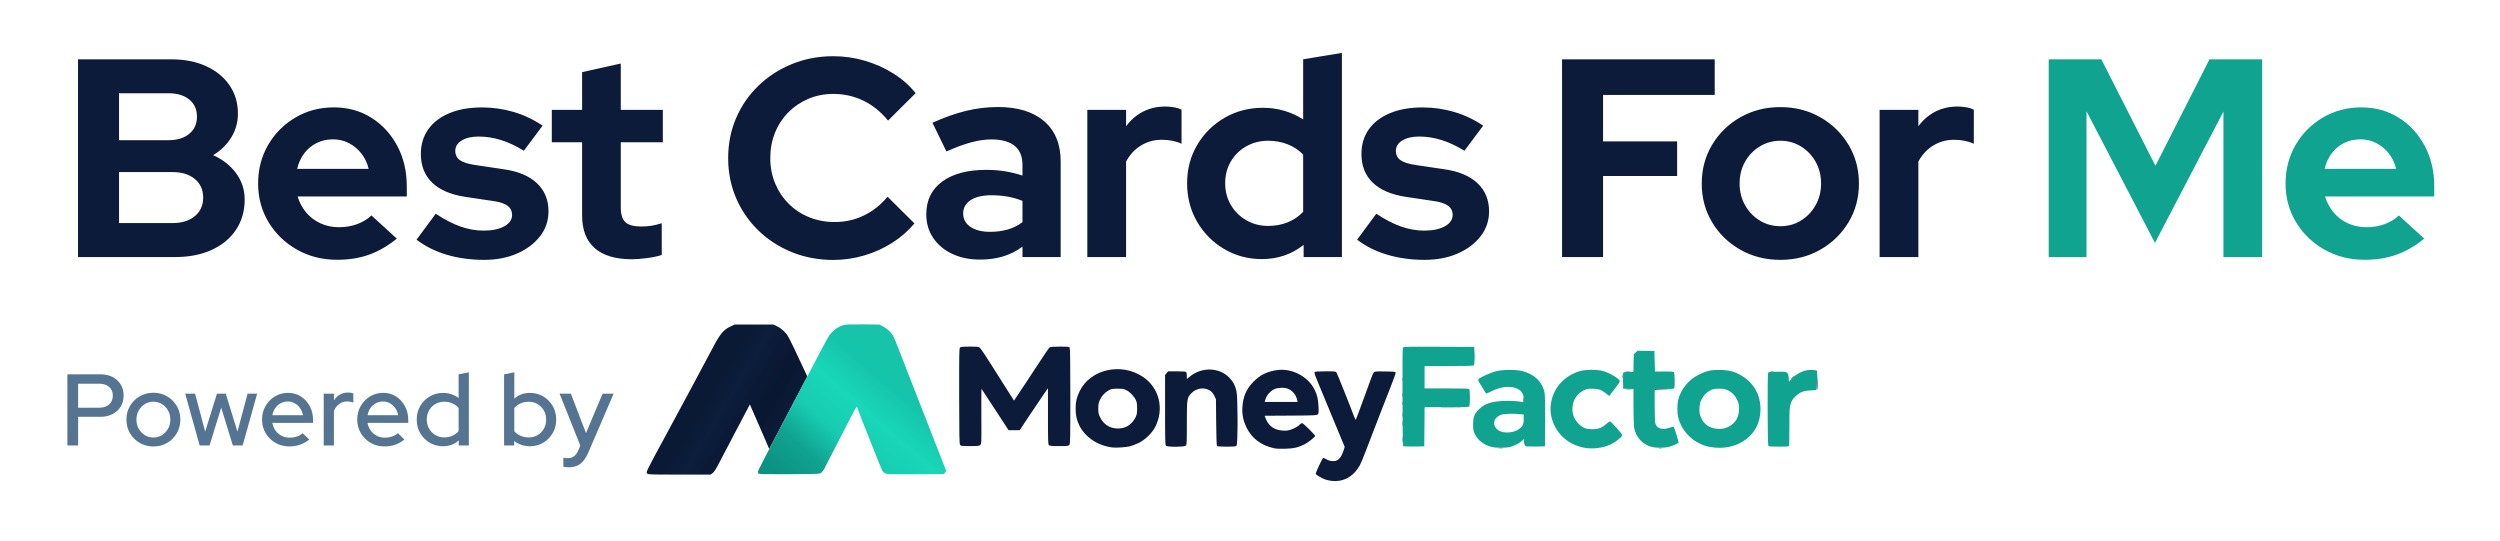
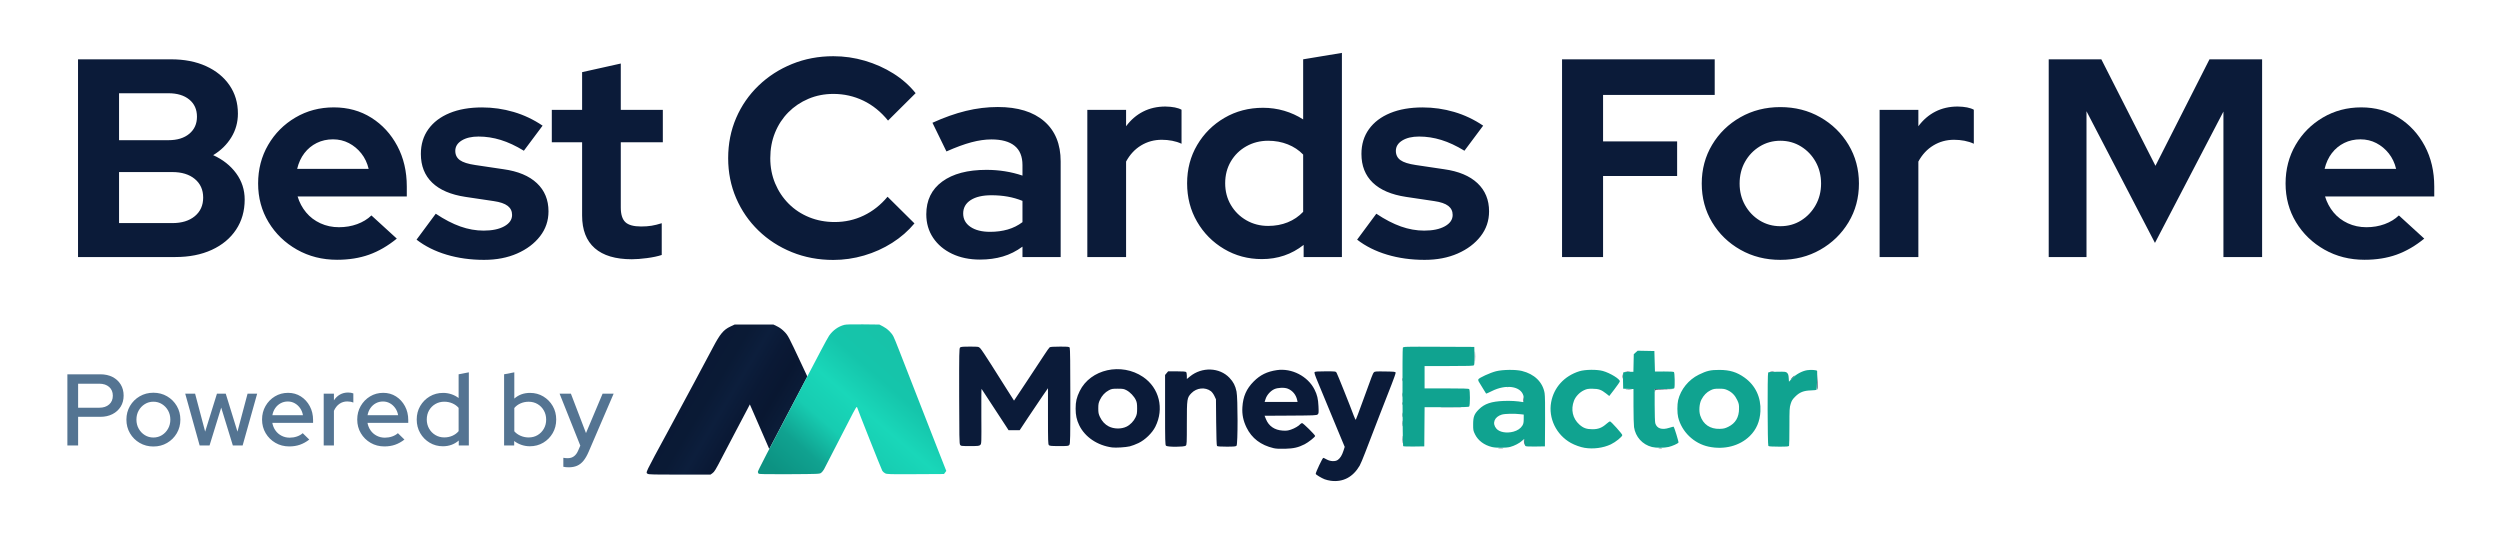
<svg xmlns="http://www.w3.org/2000/svg" viewBox="-30.0 -30.0 1263.6 273.2" width="2527" height="546" role="img" aria-label="Best Cards For Me, Powered by MoneyFactor">
  <defs>
    <linearGradient id="gnslight" gradientUnits="userSpaceOnUse" x1="181.7" y1="321.1" x2="319.5" y2="403.9">
      <stop offset="0.00" stop-color="#0A1935" />
      <stop offset="0.20" stop-color="#0A1A35" />
      <stop offset="0.40" stop-color="#0C1E3C" />
      <stop offset="0.60" stop-color="#0A1935" />
      <stop offset="0.80" stop-color="#091731" />
      <stop offset="1.00" stop-color="#0B1C38" />
    </linearGradient>
    <linearGradient id="gtslight" gradientUnits="userSpaceOnUse" x1="339.1" y1="501.7" x2="532.6" y2="279.6">
      <stop offset="0.00" stop-color="#0C9282" />
      <stop offset="0.20" stop-color="#10A290" />
      <stop offset="0.40" stop-color="#17CCB1" />
      <stop offset="0.60" stop-color="#19D7B9" />
      <stop offset="0.80" stop-color="#15C5AB" />
      <stop offset="1.00" stop-color="#17C3A9" />
    </linearGradient>
  </defs>
  <path fill="#0B1B39" d="M9.05 100.0V0.0H56.087Q66.211 0.0 73.796 3.451Q81.38 6.901 85.648 13.098Q89.916 19.294 89.916 27.459Q89.916 34.044 86.563 39.502Q83.209 44.96 77.401 48.473Q84.759 51.803 89.049 57.678Q93.34 63.553 93.34 70.934Q93.34 79.608 88.972 86.17Q84.604 92.732 76.704 96.366Q68.805 100.0 58.314 100.0ZM29.799 40.903H54.797Q61.433 40.903 65.32 37.666Q69.207 34.429 69.207 29.034Q69.207 23.537 65.32 20.351Q61.433 17.165 54.797 17.165H29.799ZM29.799 82.835H56.739Q63.901 82.835 68.124 79.334Q72.346 75.833 72.346 69.93Q72.346 64.026 68.124 60.525Q63.901 57.024 56.739 57.024H29.799ZM140.07 101.388Q128.861 101.388 119.786 96.255Q110.71 91.121 105.423 82.384Q100.135 73.648 100.135 62.809Q100.135 52.01 105.208 43.294Q110.282 34.577 119 29.444Q127.718 24.31 138.396 24.31Q149.097 24.31 157.406 29.546Q165.716 34.783 170.524 43.807Q175.332 52.831 175.332 64.348V69.378H120.107Q121.477 73.915 124.402 77.435Q127.326 80.954 131.644 82.937Q135.962 84.919 141.012 84.919Q145.968 84.919 150.227 83.359Q154.487 81.799 157.443 78.964L170.274 90.684Q163.453 96.241 156.234 98.815Q149.016 101.388 140.07 101.388ZM119.879 55.408H156.038Q154.976 50.93 152.337 47.603Q149.698 44.276 146.032 42.373Q142.366 40.471 138.008 40.471Q133.507 40.471 129.801 42.302Q126.095 44.133 123.538 47.46Q120.982 50.787 119.879 55.408ZM214.409 101.429Q204.217 101.429 195.457 98.808Q186.696 96.187 180.264 91.209L189.976 78.092Q196.515 82.459 202.413 84.548Q208.31 86.638 214.185 86.638Q220.704 86.638 224.645 84.452Q228.585 82.266 228.585 78.706Q228.585 75.839 226.346 74.12Q224.107 72.4 219.302 71.708L205.026 69.584Q193.901 67.909 188.174 62.385Q182.447 56.861 182.447 47.857Q182.447 40.626 186.234 35.347Q190.022 30.068 196.966 27.2Q203.909 24.332 213.409 24.332Q221.574 24.332 229.354 26.618Q237.135 28.903 244.014 33.555L234.543 46.239Q228.441 42.507 222.849 40.784Q217.258 39.06 211.606 39.06Q206.332 39.06 203.095 41.063Q199.857 43.066 199.857 46.3Q199.857 49.31 202.179 50.989Q204.501 52.668 209.962 53.463L224.238 55.587Q235.26 57.119 241.13 62.643Q247 68.167 247 76.903Q247 83.97 242.733 89.483Q238.465 94.996 231.144 98.212Q223.823 101.429 214.409 101.429ZM289.135 101.121Q276.771 101.121 270.385 95.512Q264.0 89.903 264.0 79.012V41.944H248.674V25.555H264.0V6.489L283.562 2.133V25.555H304.825V41.944H283.562V74.964Q283.562 80.165 285.876 82.357Q288.191 84.549 293.843 84.549Q296.741 84.549 299.098 84.172Q301.455 83.795 304.272 82.897V98.956Q301.25 99.956 296.815 100.538Q292.38 101.121 289.135 101.121ZM391.062 101.469Q379.795 101.469 370.11 97.54Q360.425 93.612 353.179 86.592Q345.934 79.571 341.902 70.214Q337.871 60.857 337.871 50.0Q337.871 39.04 341.902 29.683Q345.934 20.326 353.23 13.306Q360.527 6.286 370.212 2.357Q379.897 -1.571 391.062 -1.571Q399.227 -1.571 407.006 0.716Q414.785 3.004 421.409 7.16Q428.034 11.316 432.686 17.115L418.73 30.986Q413.284 24.272 406.2 20.885Q399.117 17.499 391.062 17.499Q384.298 17.499 378.46 19.975Q372.622 22.451 368.302 26.811Q363.982 31.171 361.578 37.081Q359.173 42.99 359.173 50.0Q359.173 56.867 361.629 62.745Q364.085 68.624 368.476 73.035Q372.867 77.447 378.828 79.871Q384.789 82.296 391.759 82.296Q399.608 82.296 406.446 79.012Q413.284 75.728 418.485 69.505L432.093 82.988Q427.4 88.644 420.827 92.82Q414.254 96.996 406.598 99.232Q398.942 101.469 391.062 101.469ZM465.223 101.286Q457.264 101.286 451.13 98.366Q444.996 95.447 441.536 90.282Q438.076 85.117 438.076 78.38Q438.076 67.724 446.15 61.816Q454.223 55.907 468.495 55.907Q478.117 55.907 486.724 58.815V53.491Q486.724 46.972 482.739 43.744Q478.755 40.515 471.008 40.515Q466.338 40.515 460.878 41.964Q455.419 43.413 448.272 46.596L441.193 32.091Q450.036 28.068 458.096 26.098Q466.155 24.127 474.266 24.127Q489.376 24.127 497.708 31.325Q506.04 38.523 506.04 51.652V100.0H486.724V94.744Q482.072 98.169 476.8 99.727Q471.527 101.286 465.223 101.286ZM456.737 77.992Q456.737 82.247 460.423 84.75Q464.109 87.253 470.364 87.253Q475.151 87.253 479.257 86.074Q483.362 84.895 486.724 82.354V71.594Q483.117 70.133 479.245 69.443Q475.374 68.753 471.038 68.753Q464.314 68.753 460.525 71.204Q456.737 73.656 456.737 77.992ZM519.523 100.0V25.555H539.125V33.851Q542.718 28.998 547.739 26.44Q552.759 23.881 559.022 23.881Q564.481 23.984 567.173 25.497V42.702Q565.008 41.68 562.433 41.189Q559.857 40.698 557.179 40.698Q551.429 40.698 546.705 43.56Q541.982 46.423 539.125 51.718V100.0ZM607.839 101.04Q597.326 101.04 588.69 95.921Q580.054 90.802 575.023 82.123Q569.992 73.443 569.992 62.706Q569.992 51.97 575.085 43.325Q580.179 34.68 588.901 29.598Q597.623 24.515 608.392 24.515Q613.926 24.515 619.081 26.022Q624.237 27.529 628.684 30.4V0.0L648.286 -3.25V100.0H628.93V93.865Q619.809 101.04 607.839 101.04ZM610.994 84.263Q616.374 84.263 620.877 82.442Q625.38 80.62 628.684 77.137V48.173Q625.483 44.833 620.899 43.011Q616.314 41.189 610.994 41.189Q604.914 41.189 599.944 43.986Q594.975 46.782 592.11 51.648Q589.246 56.514 589.246 62.666Q589.246 68.787 592.13 73.683Q595.014 78.579 599.971 81.421Q604.929 84.263 610.994 84.263ZM690.123 101.429Q679.932 101.429 671.171 98.808Q662.41 96.187 655.978 91.209L665.69 78.092Q672.229 82.459 678.127 84.548Q684.024 86.638 689.899 86.638Q696.419 86.638 700.359 84.452Q704.3 82.266 704.3 78.706Q704.3 75.839 702.06 74.12Q699.821 72.4 695.016 71.708L680.74 69.584Q669.616 67.909 663.888 62.385Q658.161 56.861 658.161 47.857Q658.161 40.626 661.949 35.347Q665.736 30.068 672.68 27.2Q679.624 24.332 689.123 24.332Q697.288 24.332 705.068 26.618Q712.849 28.903 719.728 33.555L710.258 46.239Q704.155 42.507 698.563 40.784Q692.972 39.06 687.32 39.06Q682.046 39.06 678.809 41.063Q675.572 43.066 675.572 46.3Q675.572 49.31 677.893 50.989Q680.215 52.668 685.676 53.463L699.952 55.587Q710.974 57.119 716.844 62.643Q722.714 68.167 722.714 76.903Q722.714 83.97 718.447 89.483Q714.179 94.996 706.858 98.212Q699.537 101.429 690.123 101.429ZM759.622 100.0V0.0H836.837V18.026H780.37V41.529H817.827V59.002H780.37V100.0ZM870.03 101.429Q858.861 101.429 849.823 96.309Q840.784 91.189 835.531 82.433Q830.278 73.677 830.278 62.844Q830.278 52.01 835.531 43.225Q840.784 34.441 849.823 29.304Q858.861 24.167 870.03 24.167Q881.211 24.167 890.217 29.298Q899.224 34.428 904.503 43.202Q909.783 51.976 909.783 62.832Q909.783 73.688 904.503 82.44Q899.224 91.193 890.217 96.311Q881.211 101.429 870.03 101.429ZM870.03 84.406Q875.879 84.406 880.517 81.517Q885.155 78.628 887.894 73.738Q890.632 68.849 890.632 62.848Q890.632 56.736 887.901 51.856Q885.171 46.976 880.485 44.083Q875.8 41.189 870.042 41.189Q864.284 41.189 859.587 44.083Q854.889 46.976 852.159 51.838Q849.429 56.701 849.429 62.849Q849.429 68.846 852.159 73.733Q854.889 78.62 859.579 81.513Q864.268 84.406 870.03 84.406ZM920.237 100.0V25.555H939.839V33.851Q943.433 28.998 948.453 26.44Q953.473 23.881 959.737 23.881Q965.195 23.984 967.887 25.497V42.702Q965.722 41.68 963.147 41.189Q960.572 40.698 957.893 40.698Q952.143 40.698 947.42 43.56Q942.696 46.423 939.839 51.718V100.0Z" />
-   <path fill="#10A390" d="M1005.765 100.0V0.0H1032.378L1059.749 53.863L1087.078 0.0H1113.692V100.0H1094.131V26.425L1059.503 92.857L1024.875 26.26V100.0ZM1165.499 101.388Q1154.29 101.388 1145.214 96.255Q1136.139 91.121 1130.851 82.384Q1125.563 73.648 1125.563 62.809Q1125.563 52.01 1130.637 43.294Q1135.71 34.577 1144.429 29.444Q1153.147 24.31 1163.825 24.31Q1174.525 24.31 1182.835 29.546Q1191.145 34.783 1195.953 43.807Q1200.761 52.831 1200.761 64.348V69.378H1145.535Q1146.906 73.915 1149.83 77.435Q1152.755 80.954 1157.073 82.937Q1161.39 84.919 1166.441 84.919Q1171.396 84.919 1175.656 83.359Q1179.915 81.799 1182.871 78.964L1195.702 90.684Q1188.881 96.241 1181.663 98.815Q1174.445 101.388 1165.499 101.388ZM1145.308 55.408H1181.467Q1180.404 50.93 1177.766 47.603Q1175.127 44.276 1171.461 42.373Q1167.795 40.471 1163.437 40.471Q1158.936 40.471 1155.229 42.302Q1151.523 44.133 1148.967 47.46Q1146.411 50.787 1145.308 55.408Z" />
+   <path fill="#0B1B39" d="M1005.765 100.0V0.0H1032.378L1059.749 53.863L1087.078 0.0H1113.692V100.0H1094.131V26.425L1059.503 92.857L1024.875 26.26V100.0ZM1165.499 101.388Q1154.29 101.388 1145.214 96.255Q1136.139 91.121 1130.851 82.384Q1125.563 73.648 1125.563 62.809Q1125.563 52.01 1130.637 43.294Q1135.71 34.577 1144.429 29.444Q1153.147 24.31 1163.825 24.31Q1174.525 24.31 1182.835 29.546Q1191.145 34.783 1195.953 43.807Q1200.761 52.831 1200.761 64.348V69.378H1145.535Q1146.906 73.915 1149.83 77.435Q1152.755 80.954 1157.073 82.937Q1161.39 84.919 1166.441 84.919Q1171.396 84.919 1175.656 83.359Q1179.915 81.799 1182.871 78.964L1195.702 90.684Q1188.881 96.241 1181.663 98.815Q1174.445 101.388 1165.499 101.388ZM1145.308 55.408H1181.467Q1180.404 50.93 1177.766 47.603Q1175.127 44.276 1171.461 42.373Q1167.795 40.471 1163.437 40.471Q1158.936 40.471 1155.229 42.302Q1151.523 44.133 1148.967 47.46Q1146.411 50.787 1145.308 55.408Z" />
  <path fill="#547492" d="M3.666 195.31V159.31H20.306Q23.855 159.31 26.498 160.665Q29.142 162.02 30.628 164.445Q32.115 166.871 32.115 170.085Q32.115 173.253 30.628 175.671Q29.142 178.088 26.473 179.454Q23.803 180.819 20.306 180.819H9.096V195.31ZM9.096 176.213H19.781Q22.922 176.213 24.788 174.56Q26.653 172.907 26.653 170.136Q26.653 167.35 24.788 165.708Q22.922 164.065 19.781 164.065H9.096ZM47.166 195.824Q43.36 195.824 40.248 194.021Q37.137 192.218 35.329 189.134Q33.52 186.05 33.52 182.235Q33.52 178.419 35.329 175.331Q37.137 172.243 40.248 170.438Q43.36 168.632 47.166 168.632Q51.004 168.632 54.095 170.437Q57.187 172.242 58.999 175.328Q60.812 178.414 60.812 182.233Q60.812 186.052 58.999 189.135Q57.187 192.218 54.095 194.021Q51.004 195.824 47.166 195.824ZM47.166 191.284Q49.572 191.284 51.512 190.071Q53.451 188.859 54.597 186.806Q55.742 184.754 55.742 182.236Q55.742 179.67 54.598 177.634Q53.454 175.598 51.507 174.385Q49.56 173.172 47.168 173.172Q44.775 173.172 42.827 174.385Q40.878 175.598 39.734 177.632Q38.59 179.665 38.59 182.236Q38.59 184.754 39.734 186.806Q40.878 188.858 42.826 190.071Q44.773 191.284 47.166 191.284ZM70.565 195.31 63.267 169.11H68.26L73.35 188.304L79.314 169.11H83.761L89.689 188.32L94.799 169.11H99.653L92.304 195.31H87.352L81.47 176.157L75.568 195.31ZM115.859 195.788Q112.017 195.788 108.9 193.983Q105.783 192.177 103.955 189.097Q102.126 186.016 102.126 182.2Q102.126 178.419 103.877 175.357Q105.629 172.294 108.617 170.489Q111.605 168.684 115.278 168.684Q118.894 168.684 121.746 170.504Q124.598 172.325 126.264 175.434Q127.931 178.543 127.931 182.432V183.878H107.32Q107.706 186.026 108.909 187.723Q110.112 189.419 111.988 190.39Q113.865 191.362 116.091 191.362Q118.004 191.362 119.752 190.768Q121.5 190.174 122.693 189.089L126.002 192.321Q123.719 194.085 121.27 194.937Q118.822 195.788 115.859 195.788ZM107.345 180.008H122.809Q122.47 177.988 121.37 176.425Q120.269 174.862 118.671 173.963Q117.072 173.063 115.16 173.063Q113.196 173.063 111.561 173.937Q109.926 174.811 108.824 176.374Q107.721 177.936 107.345 180.008ZM133.307 195.31V169.11H138.475V172.483Q139.704 170.586 141.522 169.558Q143.34 168.529 145.66 168.529Q147.26 168.545 148.294 168.982V173.609Q147.579 173.306 146.802 173.172Q146.025 173.038 145.232 173.038Q142.99 173.038 141.247 174.261Q139.504 175.485 138.475 177.778V195.31ZM163.996 195.788Q160.154 195.788 157.037 193.983Q153.92 192.177 152.092 189.097Q150.263 186.016 150.263 182.2Q150.263 178.419 152.015 175.357Q153.766 172.294 156.754 170.489Q159.743 168.684 163.415 168.684Q167.031 168.684 169.883 170.504Q172.735 172.325 174.402 175.434Q176.068 178.543 176.068 182.432V183.878H155.457Q155.843 186.026 157.046 187.723Q158.249 189.419 160.126 190.39Q162.002 191.362 164.228 191.362Q166.141 191.362 167.889 190.768Q169.637 190.174 170.83 189.089L174.14 192.321Q171.856 194.085 169.407 194.937Q166.959 195.788 163.996 195.788ZM155.483 180.008H170.947Q170.607 177.988 169.507 176.425Q168.407 174.862 166.808 173.963Q165.209 173.063 163.297 173.063Q161.333 173.063 159.698 173.937Q158.063 174.811 156.961 176.374Q155.858 177.936 155.483 180.008ZM193.588 195.705Q189.91 195.705 186.89 193.902Q183.869 192.099 182.109 189.042Q180.349 185.985 180.349 182.184Q180.349 178.384 182.118 175.347Q183.888 172.309 186.921 170.512Q189.955 168.714 193.701 168.714Q195.85 168.714 197.853 169.375Q199.856 170.036 201.543 171.305V159.31L206.71 158.311V195.31H201.609V192.801Q198.262 195.705 193.588 195.705ZM194.273 191.233Q196.489 191.233 198.378 190.405Q200.267 189.578 201.543 188.066V176.287Q200.283 174.827 198.381 173.999Q196.48 173.172 194.273 173.172Q191.802 173.172 189.782 174.341Q187.763 175.509 186.599 177.543Q185.434 179.577 185.434 182.148Q185.434 184.715 186.602 186.768Q187.769 188.822 189.786 190.027Q191.804 191.233 194.273 191.233ZM224.542 195.31V159.31L229.709 158.311V171.588Q232.97 168.714 237.664 168.714Q241.393 168.714 244.387 170.52Q247.38 172.325 249.141 175.362Q250.903 178.399 250.903 182.2Q250.903 186 249.134 189.055Q247.364 192.11 244.348 193.908Q241.331 195.705 237.551 195.705Q235.397 195.705 233.363 195.019Q231.329 194.333 229.643 193.048V195.31ZM236.979 191.248Q239.504 191.248 241.494 190.061Q243.483 188.873 244.65 186.837Q245.818 184.801 245.818 182.236Q245.818 179.67 244.65 177.616Q243.483 175.562 241.486 174.375Q239.488 173.187 236.979 173.187Q234.763 173.187 232.874 174.015Q230.985 174.842 229.709 176.354V188.133Q230.969 189.578 232.892 190.413Q234.815 191.248 236.979 191.248ZM257.232 206.346Q256.434 206.346 255.706 206.269Q254.978 206.192 254.505 206.074V201.529Q255.426 201.735 256.789 201.735Q260.369 201.735 262.009 197.878L263.088 195.382L252.612 169.11H258.33L265.965 189.04L274.361 169.11H279.946L267.29 198.532Q266.086 201.325 264.682 203.046Q263.277 204.767 261.469 205.557Q259.66 206.346 257.232 206.346Z" />
  <g transform="translate(268.37 65.25) scale(0.29762)">
    <path fill-rule="evenodd" fill="url(#gnslight)" d="M96.91 485.23C93.16 482.60 90.98 487.18 131.99 411.50C156.54 366.18 196.40 291.88 207.57 270.59C219.68 247.52 225.66 240.33 237.22 234.91L244.50 231.50L277.50 231.50L310.50 231.50L317.06 234.71C321.33 236.80 325.62 240.02 329.34 243.92C335.39 250.26 336.01 251.44 358.61 299.65L368.06 319.80L355.20 344.15C348.12 357.54 336.10 380.43 328.49 395.00C320.87 409.57 312.10 426.33 309.00 432.23L303.35 442.96L295.22 424.23C290.75 413.93 283.33 396.89 278.74 386.36L270.39 367.21L265.36 376.86C262.60 382.16 254.03 398.43 246.32 413.00C238.61 427.57 228.58 446.70 224.03 455.50C211.92 478.89 210.22 481.71 206.69 484.22L203.50 486.50L151.16 486.53C108.98 486.56 98.46 486.31 96.91 485.23Z" />
    <path fill-rule="evenodd" fill="url(#gtslight)" d="M285.23 484.83C284.55 484.15 284.00 482.78 284.00 481.77C284.00 479.86 298.95 451.00 359.74 335.50C370.74 314.60 384.80 287.82 390.99 276.00C397.18 264.18 403.50 252.70 405.03 250.50C411.52 241.19 420.82 234.58 431.07 232.00C434.13 231.23 444.70 230.96 463.07 231.18L490.50 231.50L496.85 234.82C504.26 238.68 511.15 245.38 514.49 251.98C515.79 254.54 519.78 264.26 523.37 273.57C526.95 282.88 533.79 300.40 538.56 312.50C543.33 324.60 554.31 352.73 562.96 375.00C571.61 397.27 584.42 430.07 591.44 447.88L604.19 480.26L602.24 482.88L600.28 485.50L551.89 485.76C507.05 486.00 503.26 485.89 500.17 484.23C498.34 483.25 496.21 481.33 495.43 479.97C493.73 476.98 453.00 374.33 453.00 373.03C453.00 372.53 452.59 371.86 452.09 371.55C451.59 371.24 448.61 376.06 445.46 382.25C434.80 403.26 398.64 473.48 396.41 477.50C395.20 479.70 393.00 482.40 391.53 483.50C388.95 485.43 387.07 485.51 337.65 485.78C298.26 485.99 286.17 485.77 285.23 484.83Z" />
    <path fill-rule="evenodd" fill="#0B1B39" d="M1257.74 497.00C1254.57 496.59 1249.84 495.46 1247.24 494.47C1241.93 492.47 1232.00 486.45 1232.00 485.23C1232.00 482.41 1243.56 458.00 1244.89 458.00C1245.36 458.00 1247.94 459.22 1250.61 460.72C1256.93 464.25 1265.42 464.56 1269.67 461.41C1273.77 458.37 1276.67 453.67 1279.12 446.07L1281.27 439.38L1269.00 409.94C1262.25 393.75 1254.72 375.55 1252.25 369.50C1244.77 351.16 1243.52 348.14 1236.14 330.59C1230.72 317.71 1229.29 313.35 1230.14 312.34C1230.98 311.32 1235.34 311.00 1248.60 311.00C1265.50 311.00 1265.99 311.06 1267.40 313.25C1268.78 315.41 1290.69 370.16 1296.60 386.23C1298.16 390.48 1299.75 393.63 1300.12 393.23C1300.50 392.83 1305.61 379.23 1311.49 363.00C1327.92 317.66 1329.08 314.63 1330.77 312.73C1332.19 311.14 1334.16 310.98 1349.91 311.23C1365.82 311.47 1367.51 311.67 1367.82 313.28C1368.00 314.25 1364.98 323.03 1361.11 332.78C1353.91 350.88 1328.16 417.34 1316.01 449.19C1312.30 458.92 1308.09 468.87 1306.67 471.30C1295.25 490.79 1278.39 499.64 1257.74 497.00ZM1160.50 441.57C1138.67 436.45 1123.30 424.75 1114.43 406.51C1108.80 394.93 1106.61 384.24 1107.38 372.00C1108.52 353.74 1114.19 340.77 1126.46 328.38C1137.61 317.12 1149.29 311.38 1166.00 308.94C1191.23 305.25 1218.55 319.31 1229.92 341.84C1234.52 350.96 1236.10 357.65 1236.70 370.50C1237.21 381.52 1237.09 382.64 1235.31 384.24C1233.53 385.83 1229.53 386.00 1189.23 386.24L1145.10 386.50L1147.50 392.41C1152.24 404.06 1162.08 410.79 1175.70 411.70C1182.04 412.12 1184.70 411.81 1189.92 410.04C1196.23 407.90 1203.35 403.70 1205.93 400.58C1206.65 399.71 1208.00 399.00 1208.93 399.00C1210.77 399.00 1231.00 419.01 1231.00 420.82C1231.00 422.59 1219.35 431.79 1213.16 434.92C1202.30 440.40 1194.66 442.16 1180.00 442.58C1170.66 442.85 1164.65 442.54 1160.50 441.57ZM1542.73 441.28C1544.50 441.06 1547.65 441.05 1549.73 441.27C1551.80 441.49 1550.35 441.67 1546.50 441.67C1542.65 441.68 1540.95 441.50 1542.73 441.28ZM1815.26 441.28C1816.78 441.05 1819.03 441.06 1820.26 441.30C1821.49 441.53 1820.25 441.72 1817.50 441.71C1814.75 441.71 1813.74 441.51 1815.26 441.28ZM886.00 440.35C861.02 437.01 839.68 422.58 830.04 402.50C825.72 393.51 824.00 385.46 824.00 374.32C824.00 362.45 825.68 355.22 830.95 344.50C849.23 307.26 901.75 295.55 938.60 320.50C966.13 339.14 974.83 374.46 959.45 405.14C954.08 415.84 942.16 427.42 930.89 432.86C926.28 435.09 919.58 437.62 916.00 438.48C909.27 440.10 892.12 441.17 886.00 440.35ZM977.57 437.43C976.18 436.04 976.00 429.13 976.00 376.51L976.00 317.15L978.59 314.08L981.18 311.00L995.89 311.00C1006.00 311.00 1010.98 311.38 1011.80 312.20C1012.46 312.86 1013.00 315.79 1013.00 318.71L1013.00 324.02L1018.33 319.68C1038.62 303.16 1068.42 304.17 1085.39 321.97C1092.06 328.96 1095.38 335.39 1097.42 345.27C1099.77 356.63 1099.77 435.08 1097.43 437.43C1096.14 438.72 1093.13 439.00 1080.55 439.00C1069.52 439.00 1064.96 438.65 1064.22 437.75C1063.57 436.96 1063.06 422.18 1062.83 397.50L1062.47 358.50L1059.86 352.89C1058.38 349.73 1055.77 346.17 1053.87 344.74C1044.18 337.42 1029.70 338.87 1020.81 348.03C1013.23 355.85 1013.00 357.37 1013.00 399.53C1013.00 433.29 1012.88 435.80 1011.17 437.35C1008.53 439.74 979.95 439.81 977.57 437.43ZM627.62 435.75C626.41 433.85 626.17 420.93 626.08 352.84C625.98 280.39 626.13 272.01 627.55 270.59C628.86 269.28 631.76 269.00 644.06 269.00C658.96 269.00 658.97 269.00 661.86 271.75C663.45 273.26 671.84 285.75 680.49 299.50C689.15 313.25 701.42 332.66 707.77 342.64L719.30 360.77L741.30 327.64C753.40 309.41 766.65 289.32 770.74 283.00C774.82 276.68 778.89 270.94 779.78 270.25C780.91 269.37 786.06 269.00 797.16 269.00C811.73 269.00 813.01 269.15 813.96 270.93C814.65 272.22 815.00 299.74 815.00 353.21C815.00 424.31 814.82 433.81 813.44 435.78C811.95 437.92 811.28 438.00 796.01 438.00C782.92 438.00 779.87 437.73 778.57 436.43C777.19 435.04 777.00 429.20 777.00 387.27L777.00 339.68L767.38 353.59C762.09 361.24 751.28 377.29 743.36 389.25L728.96 411.00L719.47 411.00L709.99 411.00L705.66 404.25C696.98 390.72 664.76 341.48 664.14 340.80C663.79 340.41 663.63 361.21 663.78 387.02C664.05 433.02 664.02 433.98 662.03 435.97C660.17 437.83 658.74 438.00 644.52 438.00C629.56 438.00 629.00 437.92 627.62 435.75ZM1379.37 427.00C1379.37 421.23 1379.54 418.86 1379.74 421.75C1379.94 424.64 1379.94 429.36 1379.74 432.25C1379.54 435.14 1379.37 432.77 1379.37 427.00ZM1585.85 431.00C1585.66 428.25 1585.84 426.00 1586.25 426.00C1586.66 426.00 1587.00 428.25 1587.00 431.00C1587.00 437.45 1586.29 437.45 1585.85 431.00ZM910.45 405.02C916.70 402.00 922.75 395.77 925.85 389.16C928.13 384.28 928.50 382.19 928.50 374.00C928.50 366.38 928.07 363.58 926.34 359.82C923.43 353.52 916.67 346.40 910.54 343.16C906.06 340.79 904.40 340.50 895.50 340.50C886.59 340.50 884.96 340.79 880.50 343.16C873.82 346.72 868.70 352.22 865.30 359.50C862.92 364.59 862.50 366.78 862.50 374.00C862.50 381.22 862.92 383.41 865.30 388.50C868.69 395.75 873.87 401.34 880.23 404.59C889.15 409.16 901.55 409.33 910.45 405.02ZM1379.34 399.50C1379.35 395.10 1379.52 393.42 1379.73 395.78C1379.94 398.13 1379.94 401.73 1379.73 403.78C1379.51 405.82 1379.34 403.90 1379.34 399.50ZM1379.32 385.00C1379.32 381.43 1379.50 379.96 1379.72 381.75C1379.95 383.54 1379.95 386.46 1379.72 388.25C1379.50 390.04 1379.32 388.57 1379.32 385.00ZM1951.29 374.50C1951.29 371.75 1951.49 370.74 1951.72 372.26C1951.95 373.78 1951.94 376.03 1951.70 377.26C1951.47 378.49 1951.28 377.25 1951.29 374.50ZM1447.25 372.25C1455.36 372.08 1468.64 372.08 1476.75 372.25C1484.86 372.42 1478.22 372.56 1462.00 372.56C1445.78 372.56 1439.14 372.42 1447.25 372.25ZM1379.25 365.50C1379.26 363.30 1379.47 362.52 1379.71 363.76C1379.95 365.01 1379.94 366.81 1379.69 367.76C1379.44 368.72 1379.24 367.70 1379.25 365.50ZM1584.98 358.70L1585.46 353.50L1585.80 357.89C1585.98 360.30 1585.76 362.64 1585.31 363.09C1584.87 363.54 1584.72 361.56 1584.98 358.70ZM1200.46 359.75C1198.54 350.87 1192.85 343.93 1184.73 340.53C1178.95 338.12 1167.56 338.53 1161.46 341.37C1155.09 344.33 1148.93 351.28 1146.82 357.88L1145.18 363.00L1173.17 363.00L1201.16 363.00L1200.46 359.75ZM1379.31 350.50C1379.32 347.20 1379.50 345.97 1379.72 347.77C1379.95 349.57 1379.94 352.27 1379.71 353.77C1379.49 355.27 1379.30 353.80 1379.31 350.50ZM1808.15 344.25L1808.00 341.00L1823.75 341.22L1839.50 341.44L1824.31 341.75L1809.13 342.05L1808.71 344.78C1808.33 347.28 1808.29 347.24 1808.15 344.25ZM2084.00 329.70L2084.49 316.50L2084.78 328.92C2084.94 335.75 2084.71 341.69 2084.28 342.12C2083.85 342.55 2083.72 336.97 2084.00 329.70ZM1759.75 341.27C1762.09 341.06 1765.91 341.06 1768.25 341.27C1770.59 341.48 1768.67 341.65 1764.00 341.65C1759.33 341.65 1757.41 341.48 1759.75 341.27ZM1555.75 337.29C1556.99 337.06 1559.01 337.06 1560.25 337.29C1561.49 337.53 1560.47 337.73 1558.00 337.73C1555.53 337.73 1554.51 337.53 1555.75 337.29ZM1379.27 325.00C1379.27 322.52 1379.47 321.51 1379.71 322.75C1379.94 323.99 1379.94 326.01 1379.71 327.25C1379.47 328.49 1379.27 327.48 1379.27 325.00ZM1753.31 319.50C1753.32 316.20 1753.50 314.97 1753.72 316.77C1753.95 318.57 1753.94 321.27 1753.71 322.77C1753.49 324.27 1753.30 322.80 1753.31 319.50ZM2042.00 321.50C2043.87 319.57 2045.62 318.00 2045.89 318.00C2046.17 318.00 2044.87 319.57 2043.00 321.50C2041.13 323.43 2039.38 325.00 2039.11 325.00C2038.83 325.00 2040.13 323.43 2042.00 321.50ZM1758.73 311.28C1760.50 311.06 1763.65 311.05 1765.73 311.27C1767.80 311.49 1766.35 311.67 1762.50 311.67C1758.65 311.68 1756.95 311.50 1758.73 311.28ZM2004.77 311.28C2006.57 311.05 2009.27 311.06 2010.77 311.29C2012.27 311.51 2010.80 311.70 2007.50 311.69C2004.20 311.68 2002.97 311.50 2004.77 311.28ZM1502.39 285.50C1502.40 277.80 1502.55 274.78 1502.74 278.79C1502.93 282.81 1502.93 289.11 1502.74 292.79C1502.55 296.48 1502.39 293.20 1502.39 285.50Z" />
    <path fill-rule="evenodd" fill="#10A390" d="M1688.76 440.97C1681.73 439.78 1672.27 436.40 1665.62 432.70C1640.78 418.89 1627.10 390.61 1632.09 363.43C1636.71 338.29 1654.43 318.86 1680.04 310.85C1689.71 307.83 1709.82 307.59 1719.92 310.37C1732.38 313.81 1749.43 324.30 1748.80 328.14C1748.63 329.14 1744.53 335.12 1739.67 341.44L1730.84 352.92L1725.67 348.83C1717.41 342.28 1712.88 340.67 1702.50 340.58C1694.74 340.51 1692.71 340.87 1687.81 343.17C1680.42 346.63 1673.61 353.79 1670.90 360.92C1665.20 375.95 1668.58 391.06 1679.94 401.33C1686.59 407.33 1692.07 409.34 1702.00 409.40C1712.00 409.47 1718.45 406.99 1726.15 400.14C1728.71 397.86 1731.41 396.04 1732.15 396.10C1733.96 396.22 1753.00 417.44 1753.00 419.32C1753.00 422.07 1741.69 431.23 1733.50 435.11C1720.58 441.24 1703.57 443.46 1688.76 440.97ZM1531.35 439.58C1518.29 436.41 1507.93 428.66 1502.79 418.22C1499.69 411.93 1499.50 410.93 1499.53 401.02C1499.57 388.22 1501.38 383.49 1509.24 375.64C1518.78 366.10 1530.43 362.15 1551.50 361.31C1563.22 360.84 1574.21 361.50 1584.44 363.31C1586.02 363.59 1586.32 357.22 1584.96 352.34C1580.41 336.12 1555.30 332.50 1531.22 344.60C1526.11 347.17 1521.78 349.09 1521.60 348.88C1521.42 348.67 1518.81 344.45 1515.81 339.50C1512.81 334.55 1509.75 329.55 1509.02 328.38C1508.28 327.22 1507.96 325.55 1508.30 324.67C1509.27 322.14 1528.63 313.27 1538.50 310.83C1550.03 307.98 1571.71 307.75 1582.40 310.36C1603.64 315.54 1617.81 329.37 1620.97 348.00C1621.68 352.23 1621.97 369.19 1621.78 396.50L1621.50 438.50L1605.63 438.78C1594.78 438.96 1589.33 438.69 1588.38 437.90C1587.52 437.19 1587.00 434.74 1587.00 431.38C1587.00 428.42 1586.75 426.00 1586.45 426.00C1586.14 426.00 1584.45 427.35 1582.70 428.99C1578.34 433.07 1569.54 437.62 1562.46 439.47C1555.40 441.31 1538.72 441.37 1531.35 439.58ZM1803.50 439.59C1787.26 435.56 1775.35 422.37 1772.94 405.74C1772.45 402.31 1772.03 386.36 1772.02 370.29L1772.00 341.08L1763.25 340.79L1754.50 340.50L1754.22 327.08C1754.07 319.70 1754.29 313.31 1754.73 312.87C1755.16 312.44 1759.19 312.01 1763.69 311.91L1771.86 311.74L1772.18 296.79L1772.50 281.83L1775.80 278.89L1779.09 275.95L1793.30 276.22L1807.50 276.50L1808.00 293.94L1808.50 311.39L1823.99 311.27C1833.49 311.20 1839.96 311.55 1840.74 312.20C1842.06 313.30 1842.61 336.24 1841.39 339.42C1840.87 340.77 1838.42 341.00 1824.39 341.00L1808.00 341.00L1808.01 368.25C1808.01 383.24 1808.46 397.10 1809.00 399.06C1811.53 408.18 1820.34 411.08 1832.95 406.95C1836.82 405.68 1840.13 404.84 1840.32 405.07C1841.58 406.66 1849.04 431.13 1848.51 431.98C1847.34 433.87 1838.19 437.98 1831.77 439.49C1824.27 441.26 1810.43 441.31 1803.50 439.59ZM1899.86 439.04C1874.66 433.72 1853.96 413.78 1847.91 389.00C1846.19 381.97 1846.18 367.10 1847.88 360.00C1852.28 341.67 1865.64 325.20 1883.02 316.66C1896.55 310.01 1903.00 308.52 1918.00 308.58C1935.69 308.64 1947.60 312.27 1960.65 321.58C1979.28 334.86 1988.94 355.32 1987.72 378.90C1986.82 396.14 1980.89 409.91 1969.60 421.00C1952.49 437.81 1926.23 444.60 1899.86 439.04ZM1380.56 438.09C1379.46 436.31 1378.97 272.93 1380.06 270.89C1381.05 269.04 1382.92 268.99 1441.29 269.24L1501.50 269.50L1501.78 284.36C1501.97 294.47 1501.69 299.67 1500.90 300.61C1499.96 301.75 1492.42 302.00 1458.38 302.00L1417.00 302.00L1417.00 321.00L1417.00 340.00L1454.30 340.00C1481.98 340.00 1491.91 340.31 1492.80 341.20C1494.47 342.87 1494.47 369.13 1492.80 370.80C1491.91 371.69 1481.98 372.00 1454.31 372.00L1417.03 372.00L1416.76 405.25L1416.50 438.50L1398.82 438.77C1388.41 438.93 1380.90 438.65 1380.56 438.09ZM2001.20 437.80C1999.78 436.38 1999.46 315.40 2000.87 313.17C2001.50 312.18 2005.42 311.80 2016.32 311.67C2030.22 311.51 2031.04 311.61 2033.17 313.73C2034.89 315.45 2035.50 317.42 2035.81 322.29L2036.21 328.63L2041.79 322.78C2048.29 315.96 2058.49 310.45 2067.18 309.05C2073.79 307.98 2083.95 308.78 2084.11 310.39C2084.57 315.01 2083.68 341.67 2083.05 342.32C2082.62 342.77 2078.26 343.27 2073.38 343.42C2061.16 343.81 2054.30 346.54 2046.85 353.99C2042.17 358.67 2040.82 360.83 2039.09 366.43C2037.16 372.70 2037.00 375.57 2037.00 404.52C2037.00 421.75 2036.73 436.55 2036.39 437.42C2035.87 438.77 2033.39 439.00 2019.09 439.00C2007.44 439.00 2002.04 438.64 2001.20 437.80ZM1567.86 413.55C1574.76 411.71 1580.16 408.10 1583.09 403.36C1584.97 400.31 1585.43 398.15 1585.46 392.04L1585.50 384.50L1580.00 383.85C1569.46 382.60 1553.57 382.94 1548.23 384.52C1535.51 388.30 1531.26 399.53 1539.15 408.52C1544.39 414.49 1556.42 416.59 1567.86 413.55ZM1933.23 405.21C1945.32 399.25 1951.29 389.17 1951.40 374.50C1951.46 367.56 1951.05 365.63 1948.36 359.91C1944.56 351.85 1939.45 346.57 1932.09 343.12C1927.36 340.90 1925.12 340.50 1917.50 340.50C1909.68 340.50 1907.76 340.87 1902.84 343.28C1896.28 346.50 1891.19 351.74 1887.36 359.21C1883.79 366.20 1882.92 378.41 1885.46 386.16C1890.35 401.12 1902.26 409.26 1918.52 408.75C1925.28 408.54 1927.61 407.98 1933.23 405.21Z" />
  </g>
</svg>
